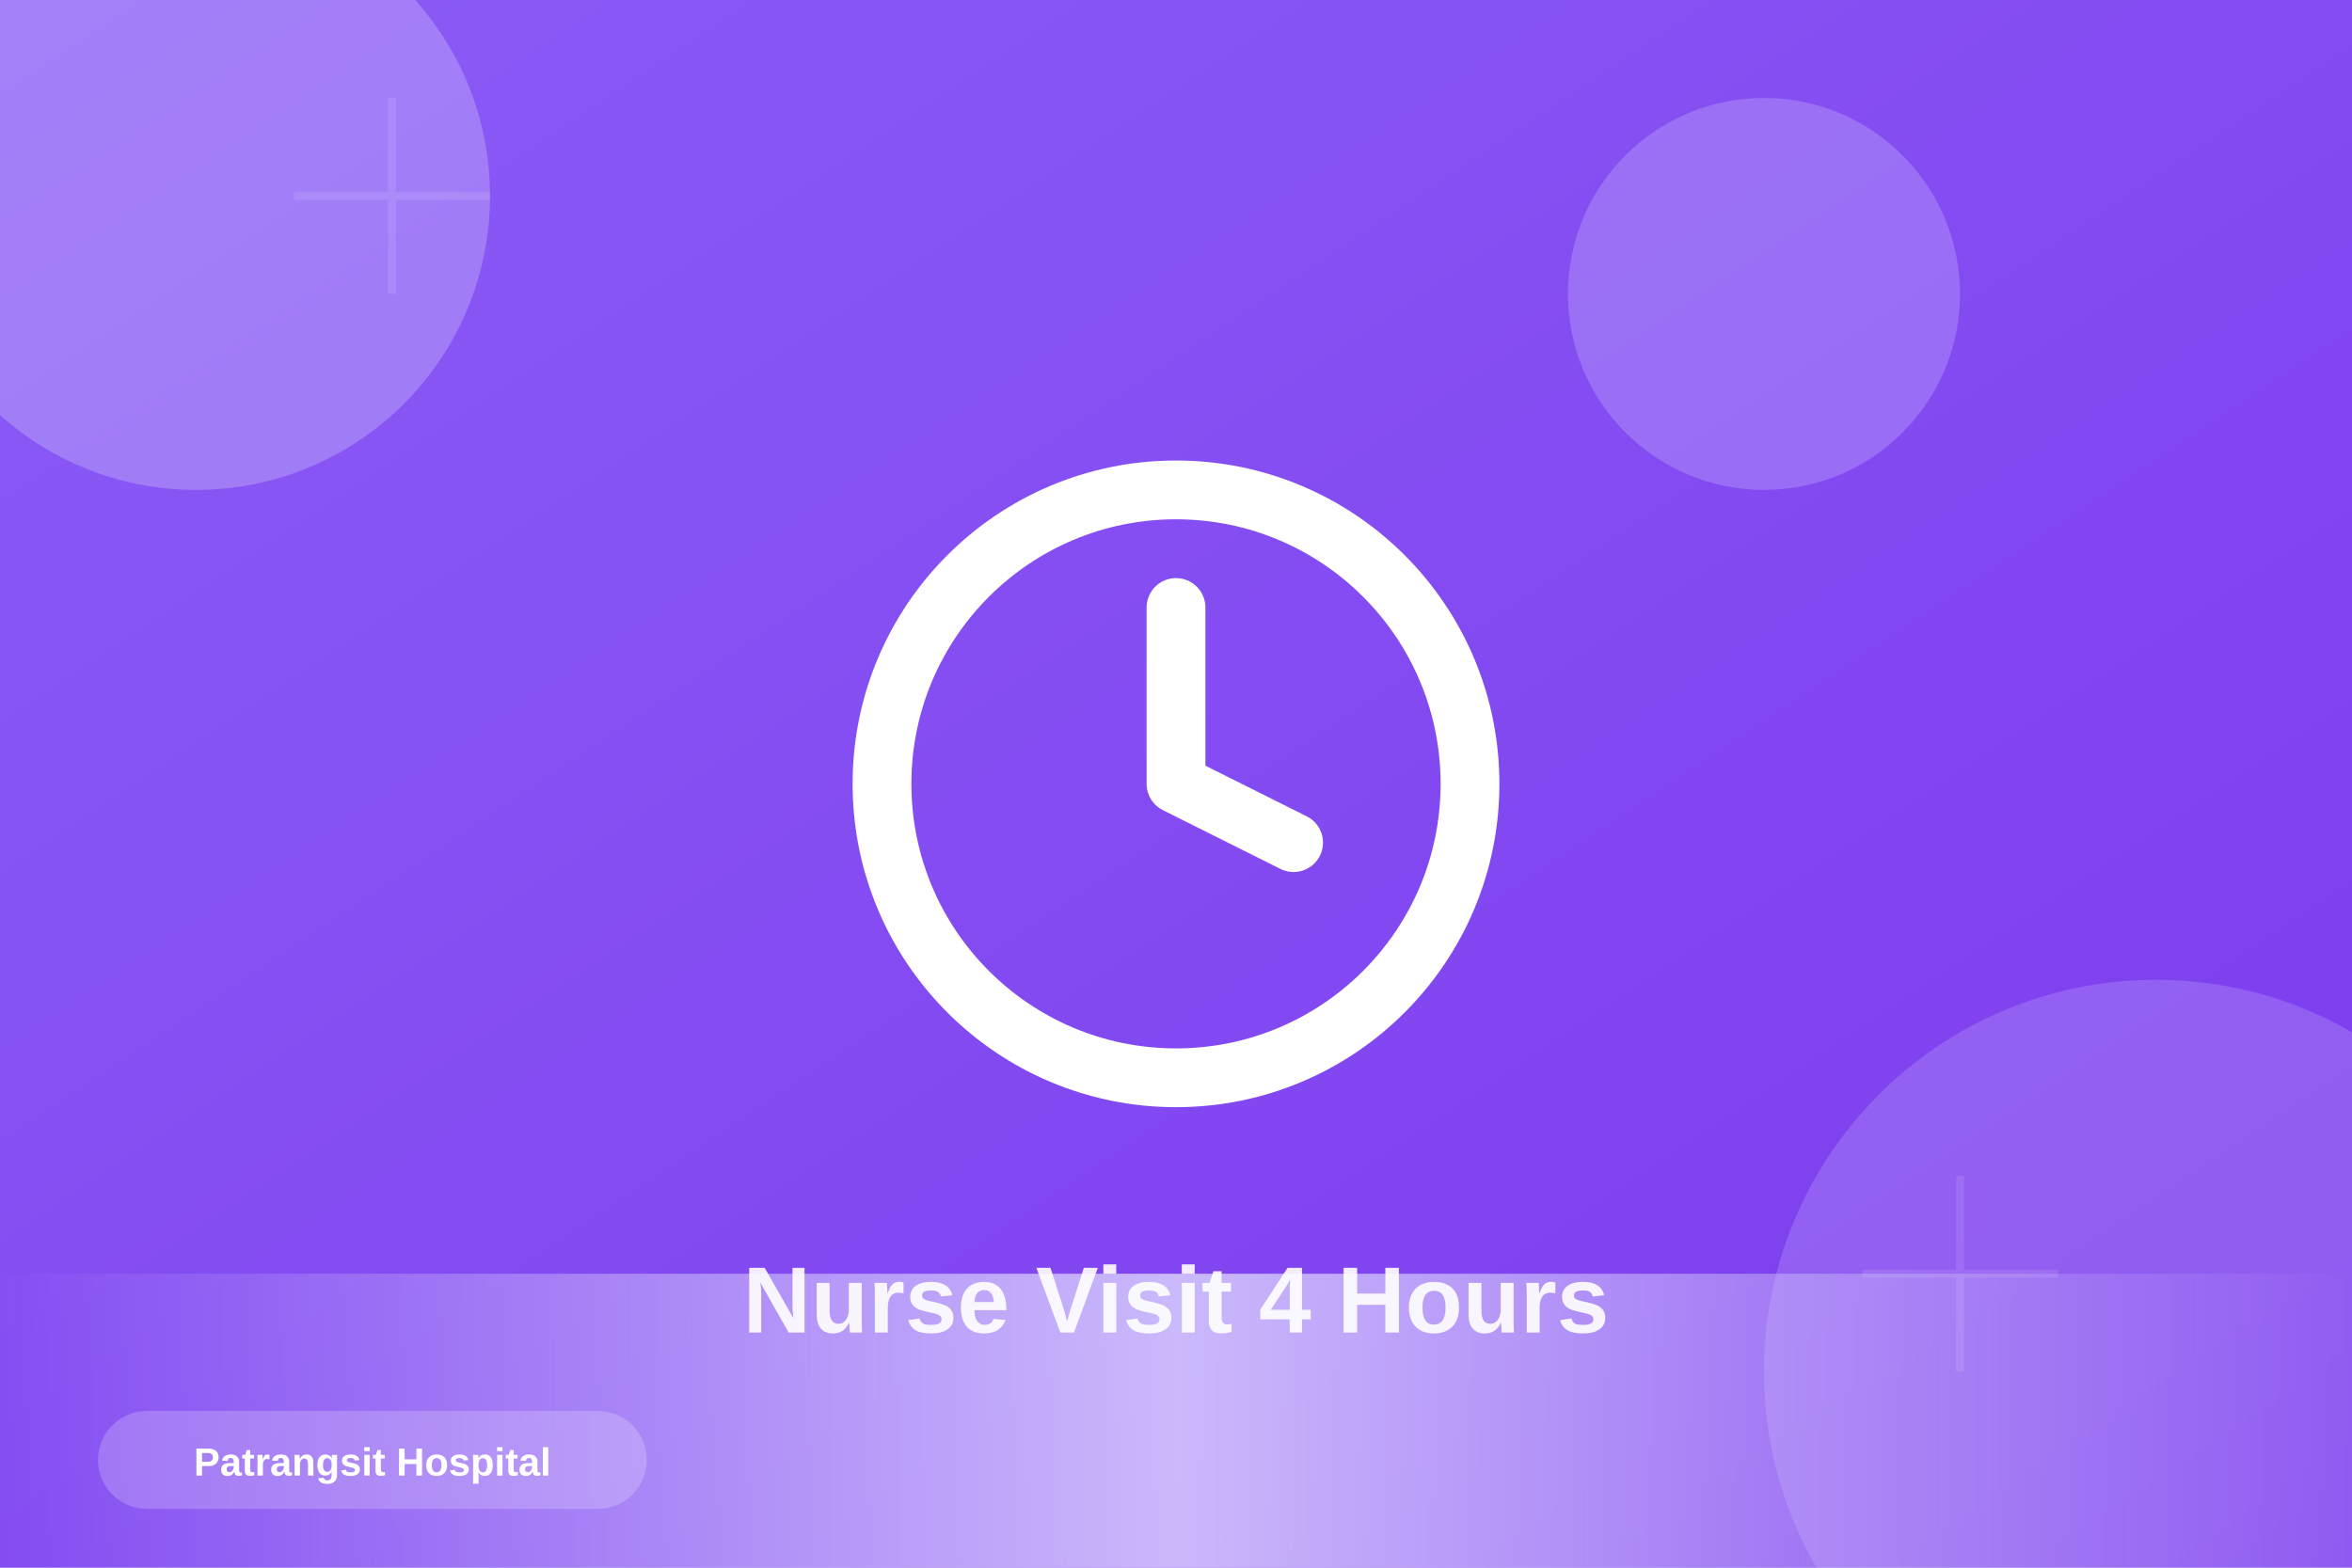
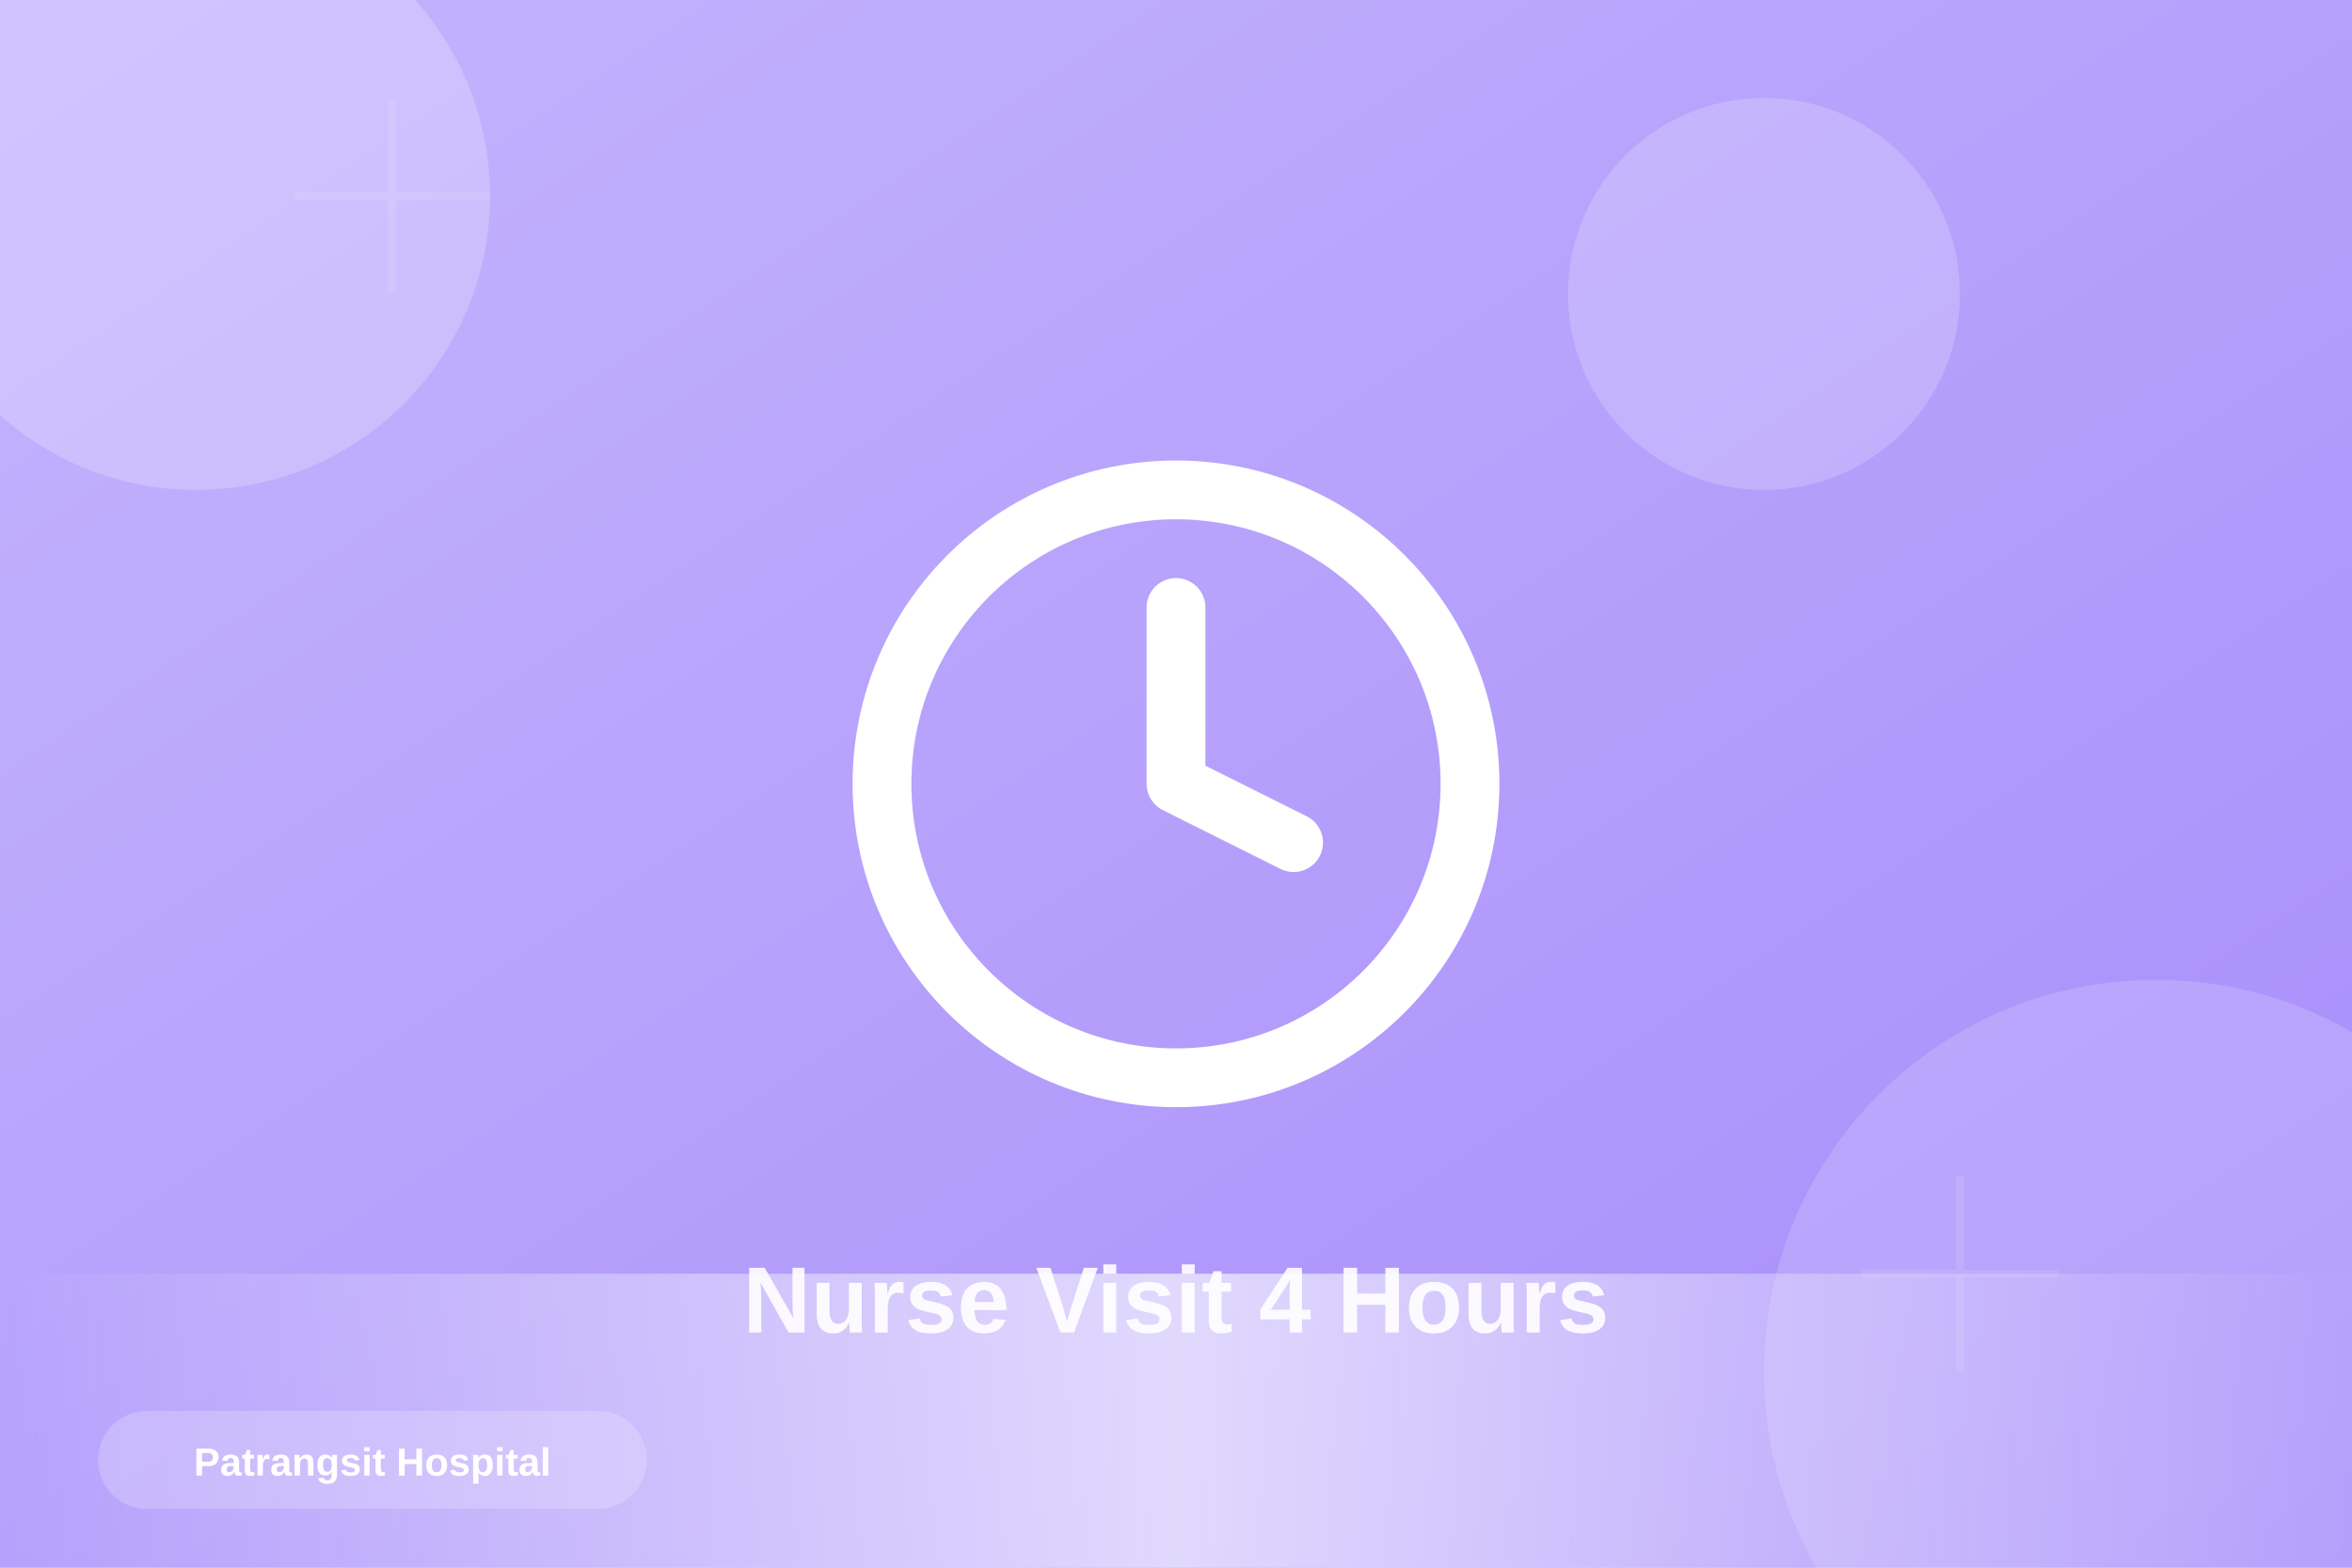
<svg xmlns="http://www.w3.org/2000/svg" width="1200" height="800" viewBox="0 0 1200 800">
  <defs>
    <linearGradient id="grad-nurse-visit-4h" x1="0%" y1="0%" x2="100%" y2="100%">
-       <stop offset="0%" style="stop-color:#8b5cf6;stop-opacity:1" />
-       <stop offset="100%" style="stop-color:#7c3aed;stop-opacity:1" />
+       <stop offset="0%" style="stop-color:#c4b5fd;stop-opacity:1" />
+       <stop offset="100%" style="stop-color:#a78bfa;stop-opacity:1" />
    </linearGradient>
    <linearGradient id="accent-nurse-visit-4h" x1="0%" y1="0%" x2="100%" y2="0%">
-       <stop offset="0%" style="stop-color:#ddd6fe;stop-opacity:0" />
-       <stop offset="50%" style="stop-color:#ddd6fe;stop-opacity:0.8" />
-       <stop offset="100%" style="stop-color:#ddd6fe;stop-opacity:0" />
+       <stop offset="0%" style="stop-color:#ede9fe;stop-opacity:0" />
+       <stop offset="50%" style="stop-color:#ede9fe;stop-opacity:0.8" />
+       <stop offset="100%" style="stop-color:#ede9fe;stop-opacity:0" />
    </linearGradient>
  </defs>
  <rect width="1200" height="800" fill="url(#grad-nurse-visit-4h)" />
-   <circle cx="100" cy="100" r="150" fill="#ddd6fe" opacity="0.3" />
-   <circle cx="1100" cy="700" r="200" fill="#ddd6fe" opacity="0.2" />
-   <circle cx="900" cy="150" r="100" fill="#ddd6fe" opacity="0.25" />
+   <circle cx="100" cy="100" r="150" fill="#ede9fe" opacity="0.3" />
+   <circle cx="1100" cy="700" r="200" fill="#ede9fe" opacity="0.2" />
+   <circle cx="900" cy="150" r="100" fill="#ede9fe" opacity="0.25" />
  <rect x="0" y="650" width="1200" height="150" fill="url(#accent-nurse-visit-4h)" />
  <g transform="translate(600, 400) scale(15)">
    <g transform="translate(-12, -12)" stroke="white" stroke-width="2" fill="none" stroke-linecap="round" stroke-linejoin="round">
      <path d="M12 2a10 10 0 1 0 0 20 10 10 0 1 0 0-20z M12 6v6l4 2" />
    </g>
  </g>
  <g opacity="0.1">
    <path d="M 200 50 L 200 150 M 150 100 L 250 100" stroke="white" stroke-width="4" />
    <path d="M 1000 600 L 1000 700 M 950 650 L 1050 650" stroke="white" stroke-width="4" />
  </g>
  <text x="600" y="680" font-family="Arial, sans-serif" font-size="48" font-weight="bold" fill="white" text-anchor="middle" opacity="0.9">
    Nurse Visit 4 Hours
  </text>
  <g transform="translate(50, 720)">
    <rect x="0" y="0" width="280" height="50" rx="25" fill="white" opacity="0.2" />
    <text x="140" y="33" font-family="Arial, sans-serif" font-size="20" font-weight="600" fill="white" text-anchor="middle">
      Patrangsit Hospital
    </text>
  </g>
</svg>
